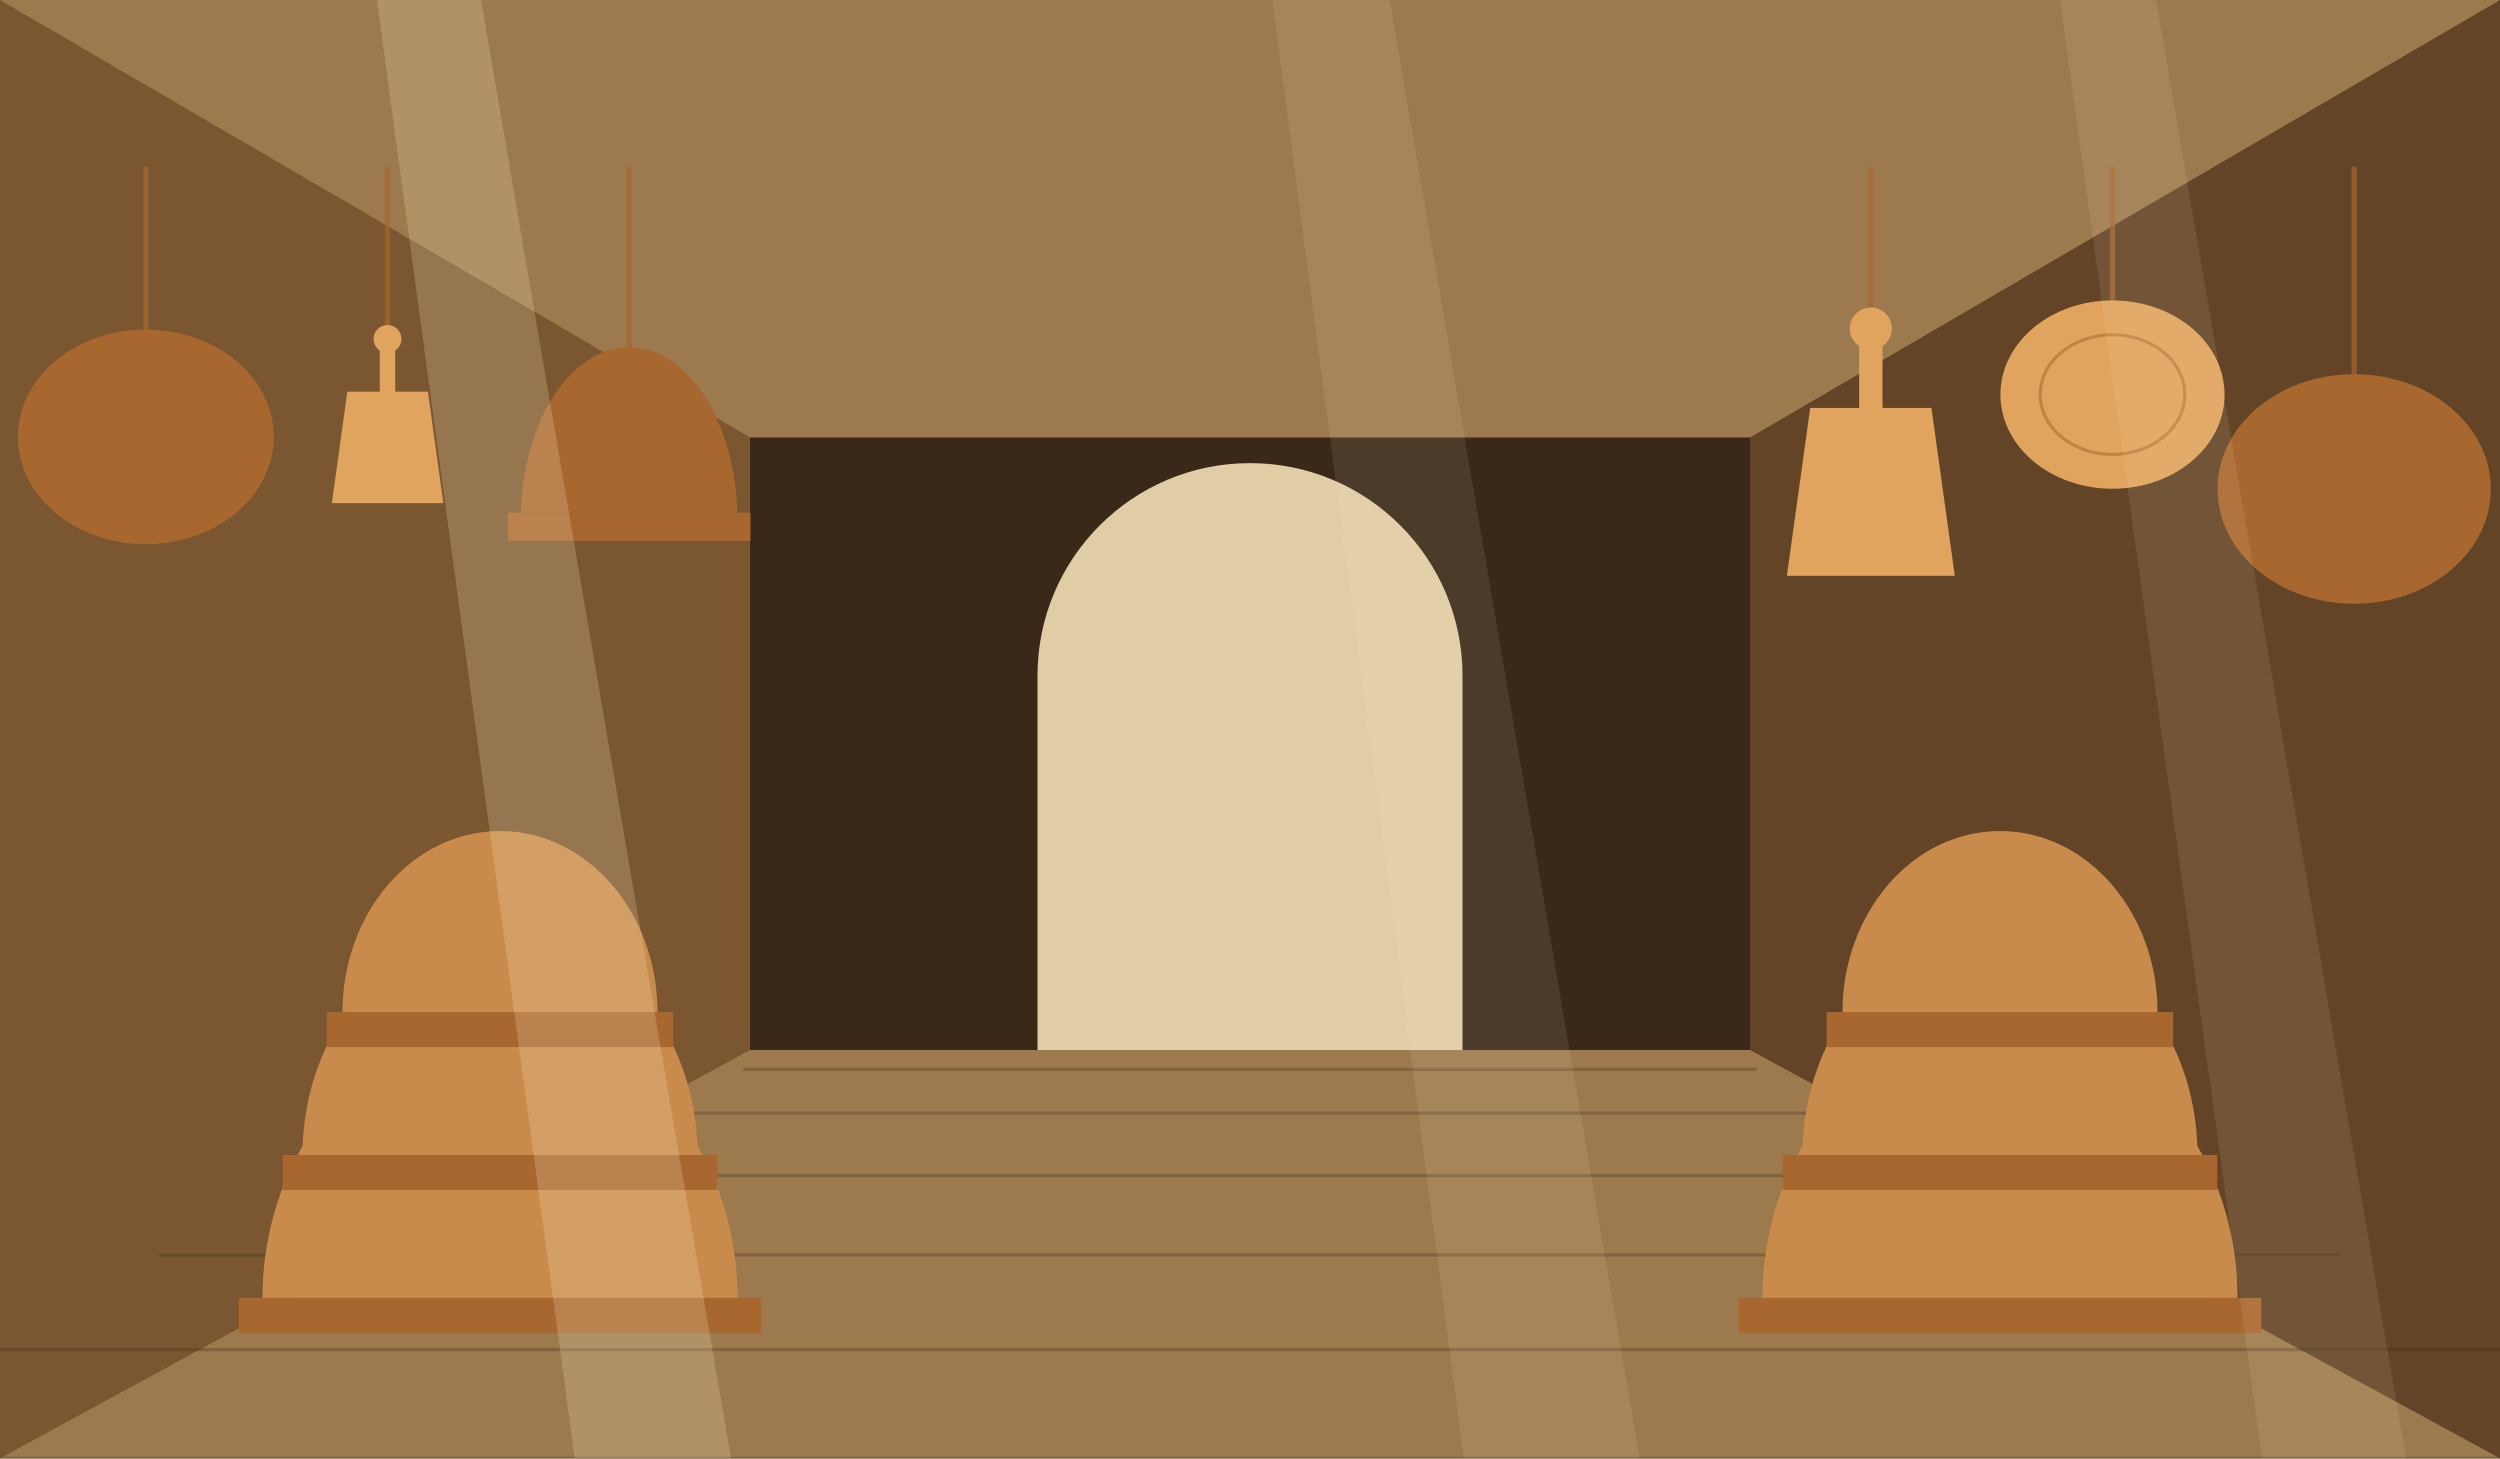
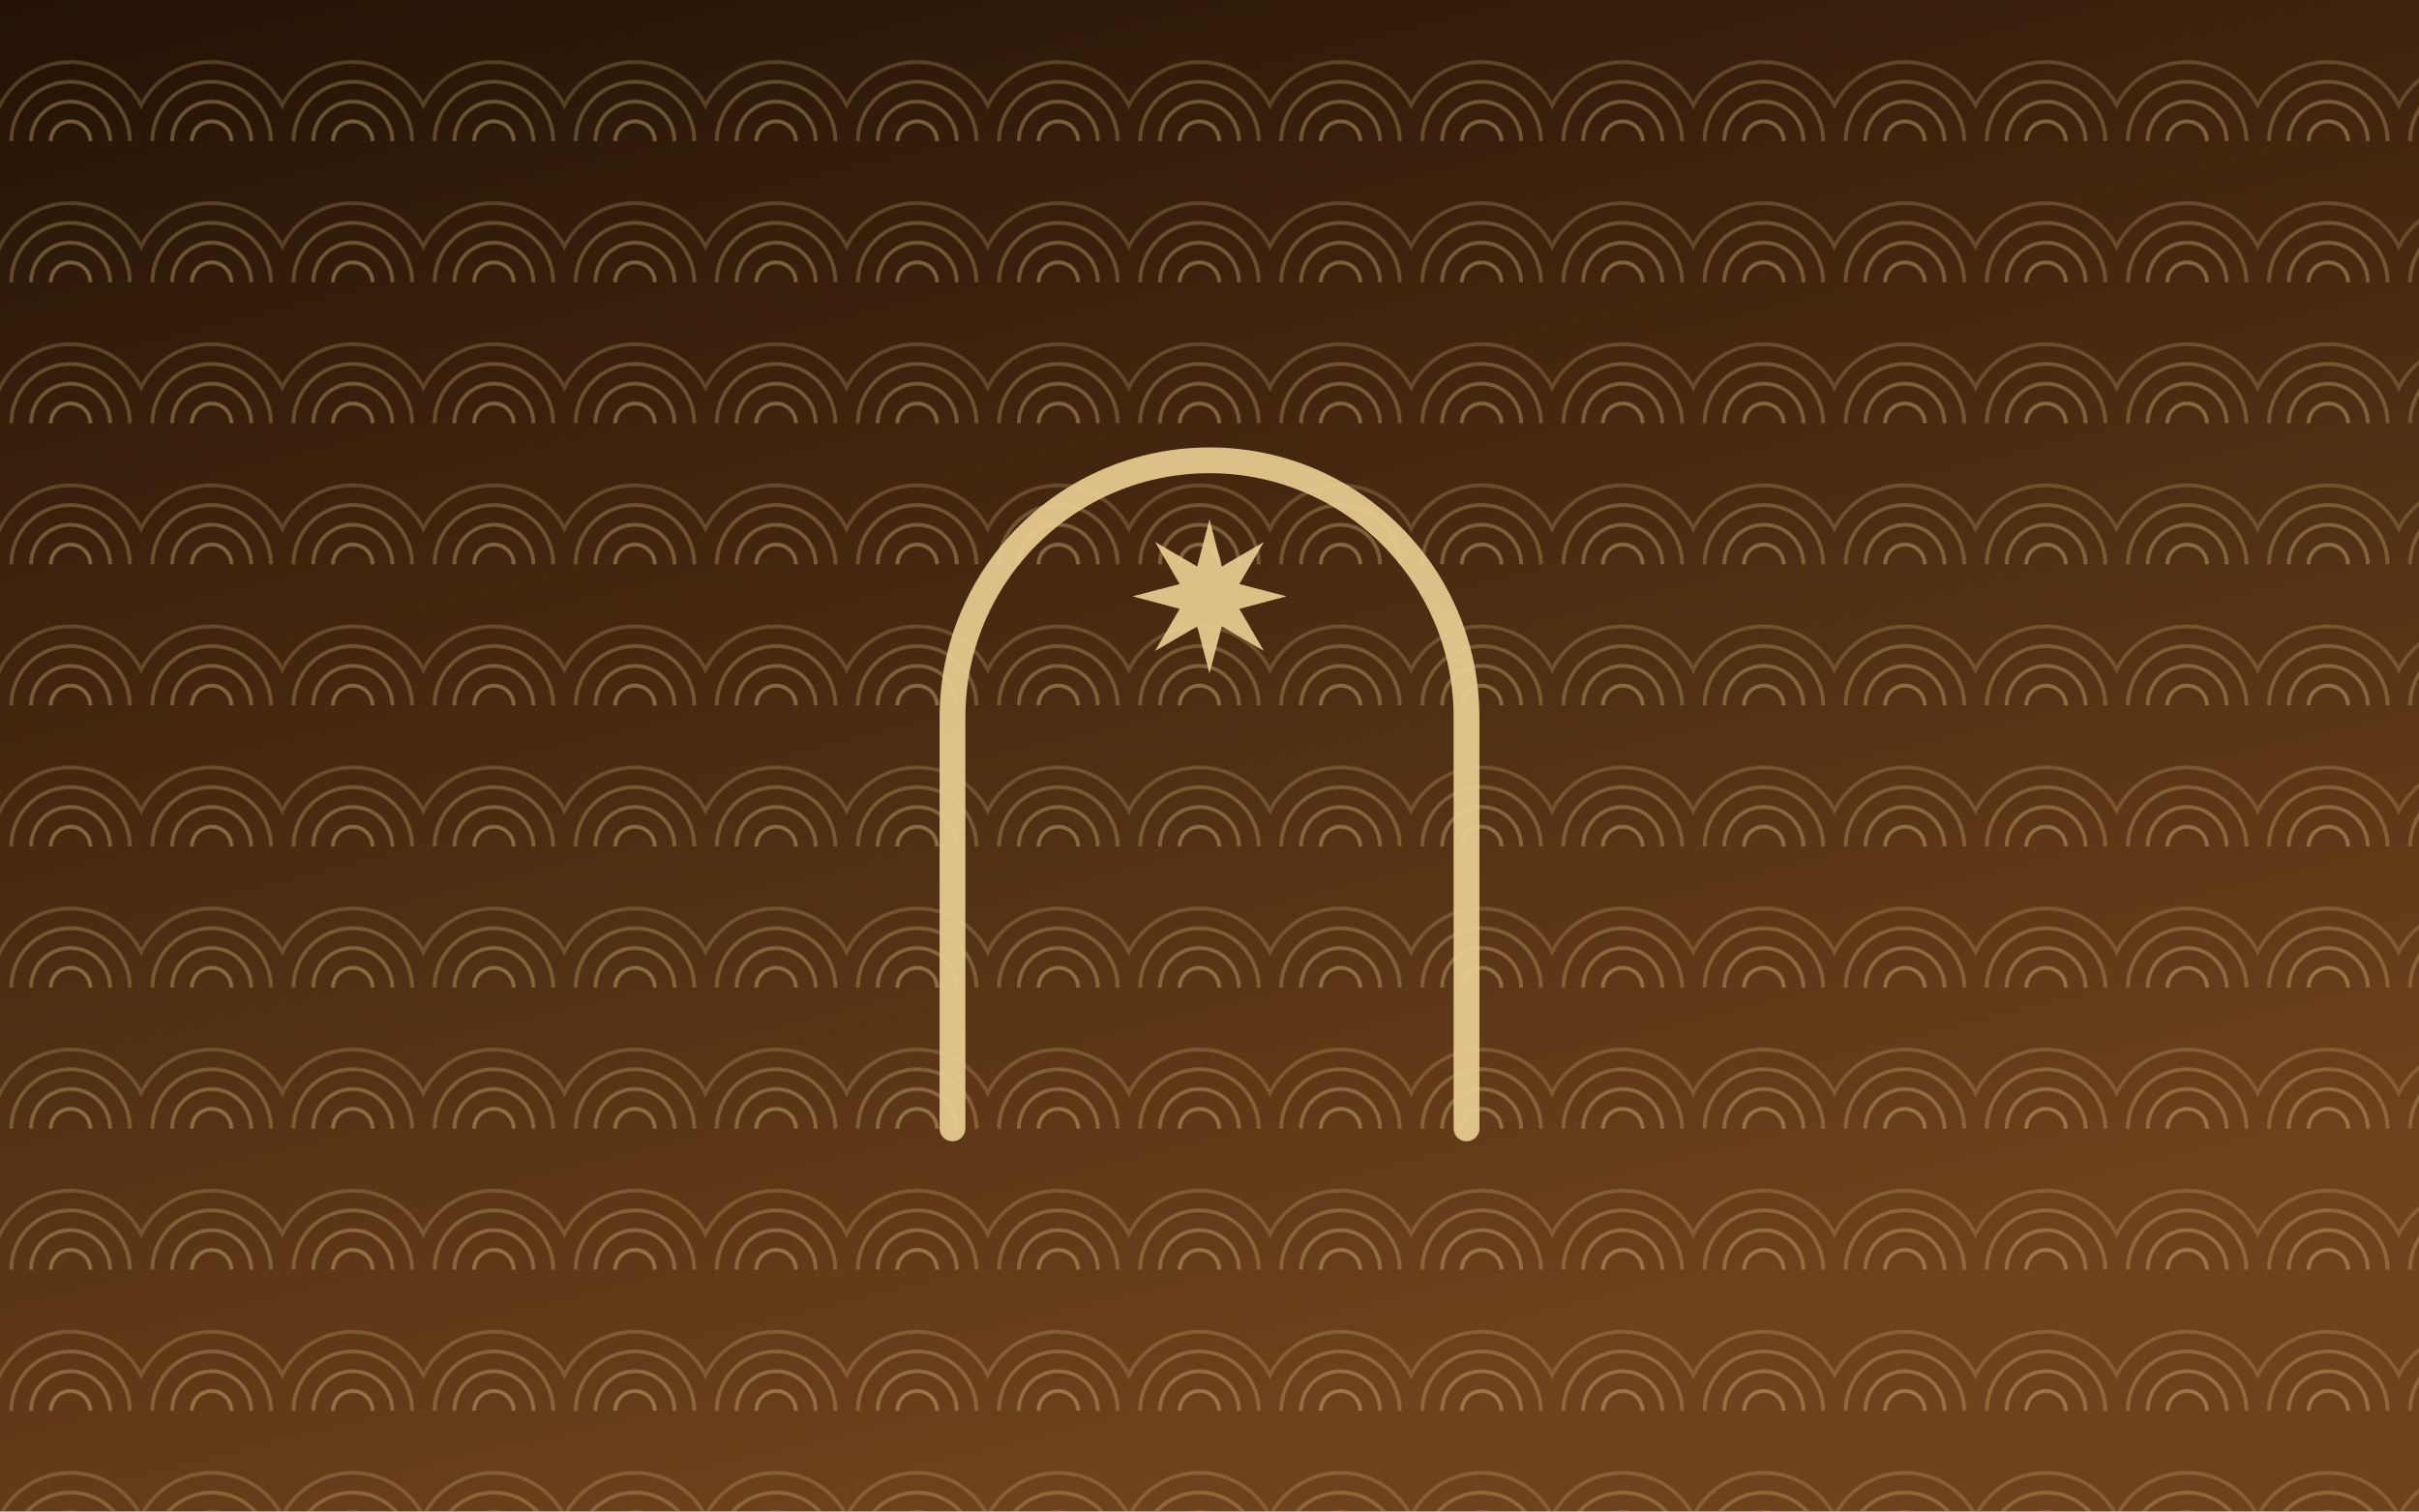
- <svg xmlns="http://www.w3.org/2000/svg" viewBox="0 0 1200 700" width="1200" height="700" preserveAspectRatio="xMidYMid slice" role="img">
-   <rect width="1200" height="700" fill="#3A2818" />
-   <rect width="1200" height="700" fill="#9C7A4E" />
-   <path d="M0 0 L360 210 L360 504 L0 700 Z" fill="#7A5730" />
-   <path d="M1200 0 L840 210 L840 504 L1200 700 Z" fill="#634427" />
-   <rect x="360" y="210" width="480" height="294" fill="#3A2818" />
-   <path d="M498 504 L498 324.3 A102 102 0 1 1 702 324.3 L702 504" fill="#F2DFB6" opacity=".9" />
-   <path d="M356.8 513.3 L843.2 513.3" stroke="#3A2818" stroke-width="1.6" opacity=".28" />
-   <path d="M249.9 534.3 L950.1 534.3" stroke="#3A2818" stroke-width="1.6" opacity=".28" />
-   <path d="M158.7 564.3 L1041.3 564.3" stroke="#3A2818" stroke-width="1.6" opacity=".28" />
-   <path d="M76.3 602.4 L1123.7 602.4" stroke="#3A2818" stroke-width="1.6" opacity=".28" />
-   <path d="M-0.1 647.8 L1200.1 647.8" stroke="#3A2818" stroke-width="1.6" opacity=".28" />
-   <path d="M-72 700 L1272 700" stroke="#3A2818" stroke-width="1.6" opacity=".28" />
-   <path d="M70 80 l0 80.2" stroke="#A8672F" stroke-width="2.5" opacity=".7" />
-   <ellipse cx="70" cy="209.7" rx="61.4" ry="51.5" fill="#A8672F" />
-   <ellipse cx="70" cy="209.7" rx="39.6" ry="32.7" fill="none" stroke="#A8672F" stroke-width="1.5" opacity=".55" />
-   <path d="M186 80 l0 87.2" stroke="#A8672F" stroke-width="2.5" opacity=".7" />
-   <path d="M166.7 188 l38.7 0 l7.4 53.5 l-53.5 0 Z" fill="#E0A45E" />
-   <path d="M186 188 l0 -22.3" stroke="#E0A45E" stroke-width="7.4" stroke-linecap="round" />
-   <circle cx="186" cy="162.7" r="6.7" fill="#E0A45E" />
-   <path d="M302 80 l0 93.3" stroke="#A8672F" stroke-width="2.5" opacity=".7" />
-   <path d="M250 246.1 a52 83.1 0 0 1 103.9 0 Z" fill="#A8672F" />
-   <rect x="243.8" y="246.1" width="116.4" height="13.5" fill="#A8672F" />
-   <path d="M898 80 l0 84.4" stroke="#A8672F" stroke-width="2.5" opacity=".7" />
-   <path d="M868.9 195.8 l58.2 0 l11.2 80.6 l-80.6 0 Z" fill="#E0A45E" />
-   <path d="M898 195.8 l0 -33.6" stroke="#E0A45E" stroke-width="11.2" stroke-linecap="round" />
-   <circle cx="898" cy="157.7" r="10.1" fill="#E0A45E" />
-   <path d="M1014 80 l0 66" stroke="#A8672F" stroke-width="2.5" opacity=".7" />
-   <ellipse cx="1014" cy="189.4" rx="53.8" ry="45.2" fill="#E0A45E" />
-   <ellipse cx="1014" cy="189.4" rx="34.7" ry="28.7" fill="none" stroke="#A8672F" stroke-width="1.5" opacity=".55" />
-   <path d="M1130 80 l0 101.8" stroke="#A8672F" stroke-width="2.5" opacity=".7" />
-   <ellipse cx="1130" cy="234.7" rx="65.6" ry="55.1" fill="#A8672F" />
-   <ellipse cx="1130" cy="234.7" rx="42.4" ry="34.9" fill="none" stroke="#A8672F" stroke-width="1.5" opacity=".55" />
-   <path d="M126 623 a114 131.1 0 0 1 228 0 Z" fill="#C98B4B" />
-   <rect x="114.6" y="623" width="250.8" height="16.8" fill="#A8672F" />
-   <path d="M145.2 554.4 a94.8 109 0 0 1 189.6 0 Z" fill="#C98B4B" />
-   <rect x="135.7" y="554.4" width="208.6" height="16.8" fill="#A8672F" />
-   <path d="M164.4 485.8 a75.6 86.9 0 0 1 151.2 0 Z" fill="#C98B4B" />
-   <rect x="156.8" y="485.8" width="166.3" height="16.8" fill="#A8672F" />
-   <path d="M846 623 a114 131.1 0 0 1 228 0 Z" fill="#C98B4B" />
-   <rect x="834.6" y="623" width="250.8" height="16.8" fill="#A8672F" />
-   <path d="M865.2 554.4 a94.8 109 0 0 1 189.6 0 Z" fill="#C98B4B" />
-   <rect x="855.7" y="554.4" width="208.6" height="16.8" fill="#A8672F" />
-   <path d="M884.4 485.8 a75.6 86.9 0 0 1 151.2 0 Z" fill="#C98B4B" />
-   <rect x="876.8" y="485.8" width="166.3" height="16.8" fill="#A8672F" />
-   <path d="M180.9 0 l50 0 l120 700 l-75 0 Z" fill="#FFEFC8" opacity="0.2" />
-   <path d="M610.8 0 l56.2 0 l120 700 l-84.4 0 Z" fill="#FFEFC8" opacity="0.1" />
-   <path d="M988.8 0 l46.1 0 l120 700 l-69.1 0 Z" fill="#FFEFC8" opacity="0.1" />
+ <svg xmlns="http://www.w3.org/2000/svg" viewBox="0 0 1200 750" width="1200" height="750" role="img">
+   <defs>
+     <linearGradient id="f" x1="0" y1="0" x2="0.4" y2="1">
+       <stop offset="0" stop-color="#241205" />
+       <stop offset="1" stop-color="#6E421C" />
+     </linearGradient>
+     <pattern id="m" width="70" height="70" patternUnits="userSpaceOnUse">
+       <path d="M25.2 70.0 A9.8 9.8 0 0 1 44.8 70.0" fill="none" stroke="#E9CD93" stroke-width="1.9" stroke-opacity="0.37" />
+       <path d="M15.4 70.0 A19.6 19.6 0 0 1 54.6 70.0" fill="none" stroke="#E9CD93" stroke-width="1.9" stroke-opacity="0.319" />
+       <path d="M5.6 70.0 A29.4 29.4 0 0 1 64.4 70.0" fill="none" stroke="#E9CD93" stroke-width="1.9" stroke-opacity="0.269" />
+       <path d="M-4.2 70.0 A39.2 39.2 0 0 1 74.2 70.0" fill="none" stroke="#E9CD93" stroke-width="1.9" stroke-opacity="0.218" />
+     </pattern>
+   </defs>
+   <rect width="1200" height="750" fill="url(#f)" />
+   <rect width="1200" height="750" fill="url(#m)" />
+   <g opacity=".92">
+     <path d="M472.5 559.9 L472.5 355.9 A127.5 127.5 0 0 1 727.5 355.9 L727.5 559.9" fill="none" stroke="#E9CD93" stroke-width="12.8" stroke-linecap="round" />
+     <polygon points="600.0,257.7 606.1,281.1 627.0,268.9 614.8,289.8 638.2,295.9 614.8,302.1 627.0,323.0 606.1,310.8 600.0,334.2 593.9,310.8 573.0,323.0 585.2,302.1 561.8,295.9 585.2,289.8 573.0,268.9 593.9,281.1" fill="#E9CD93" />
+   </g>
</svg>
